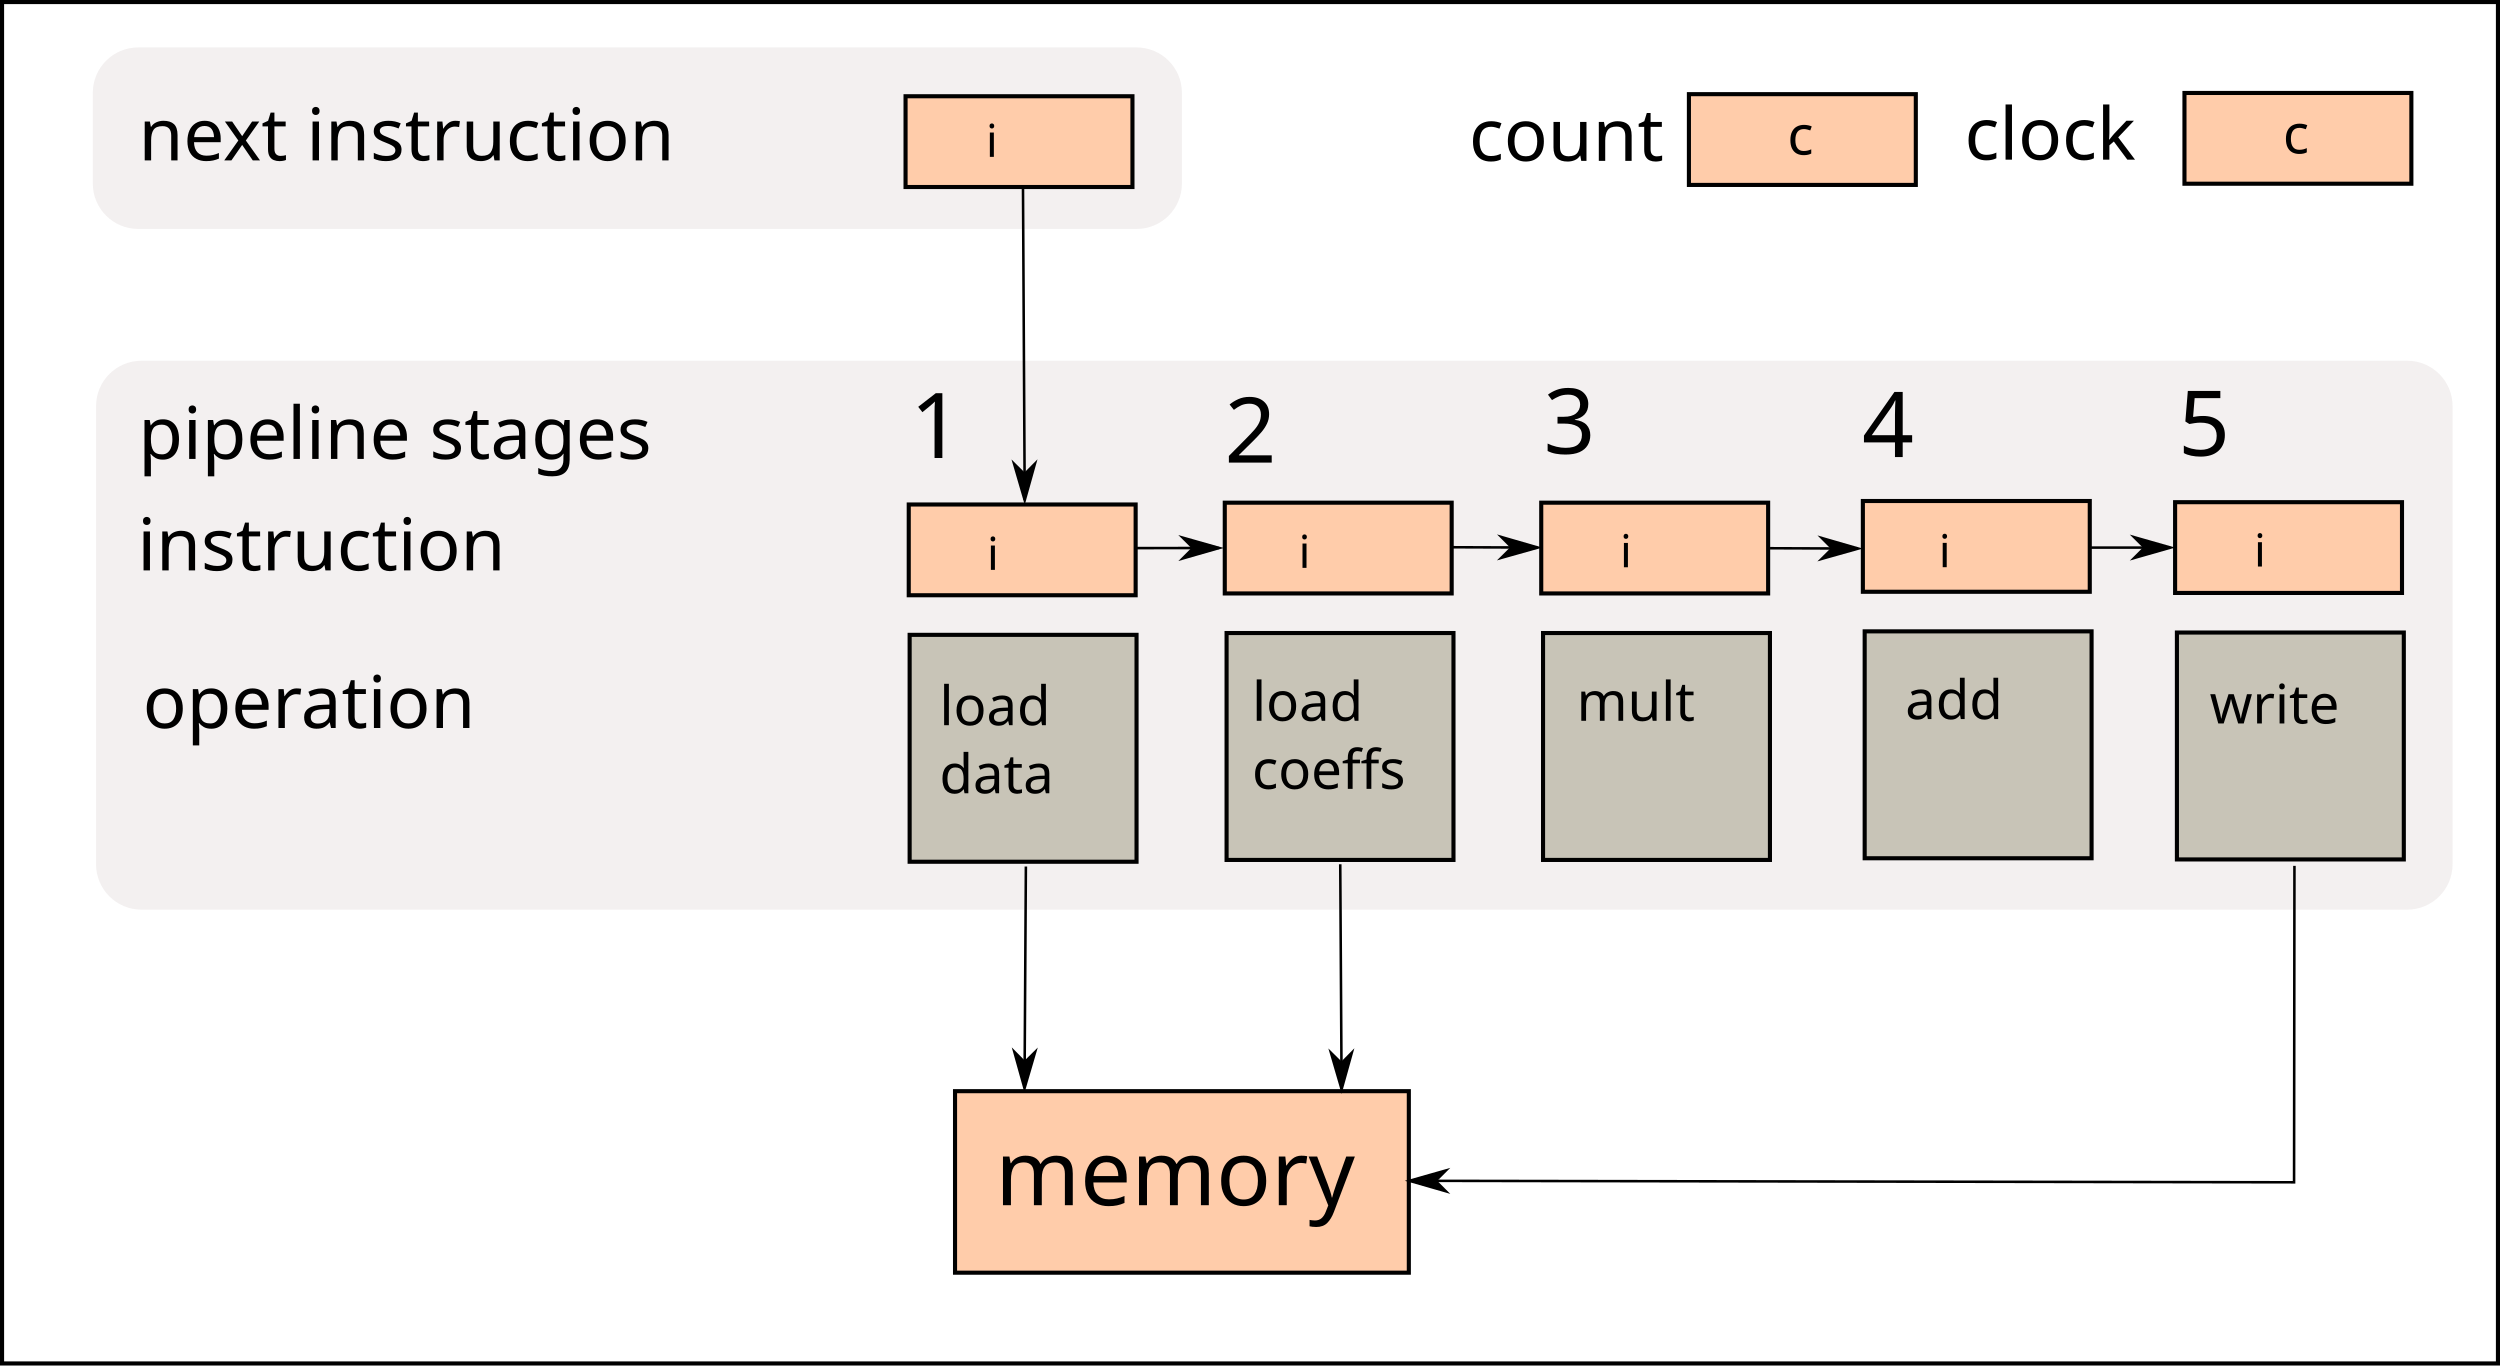
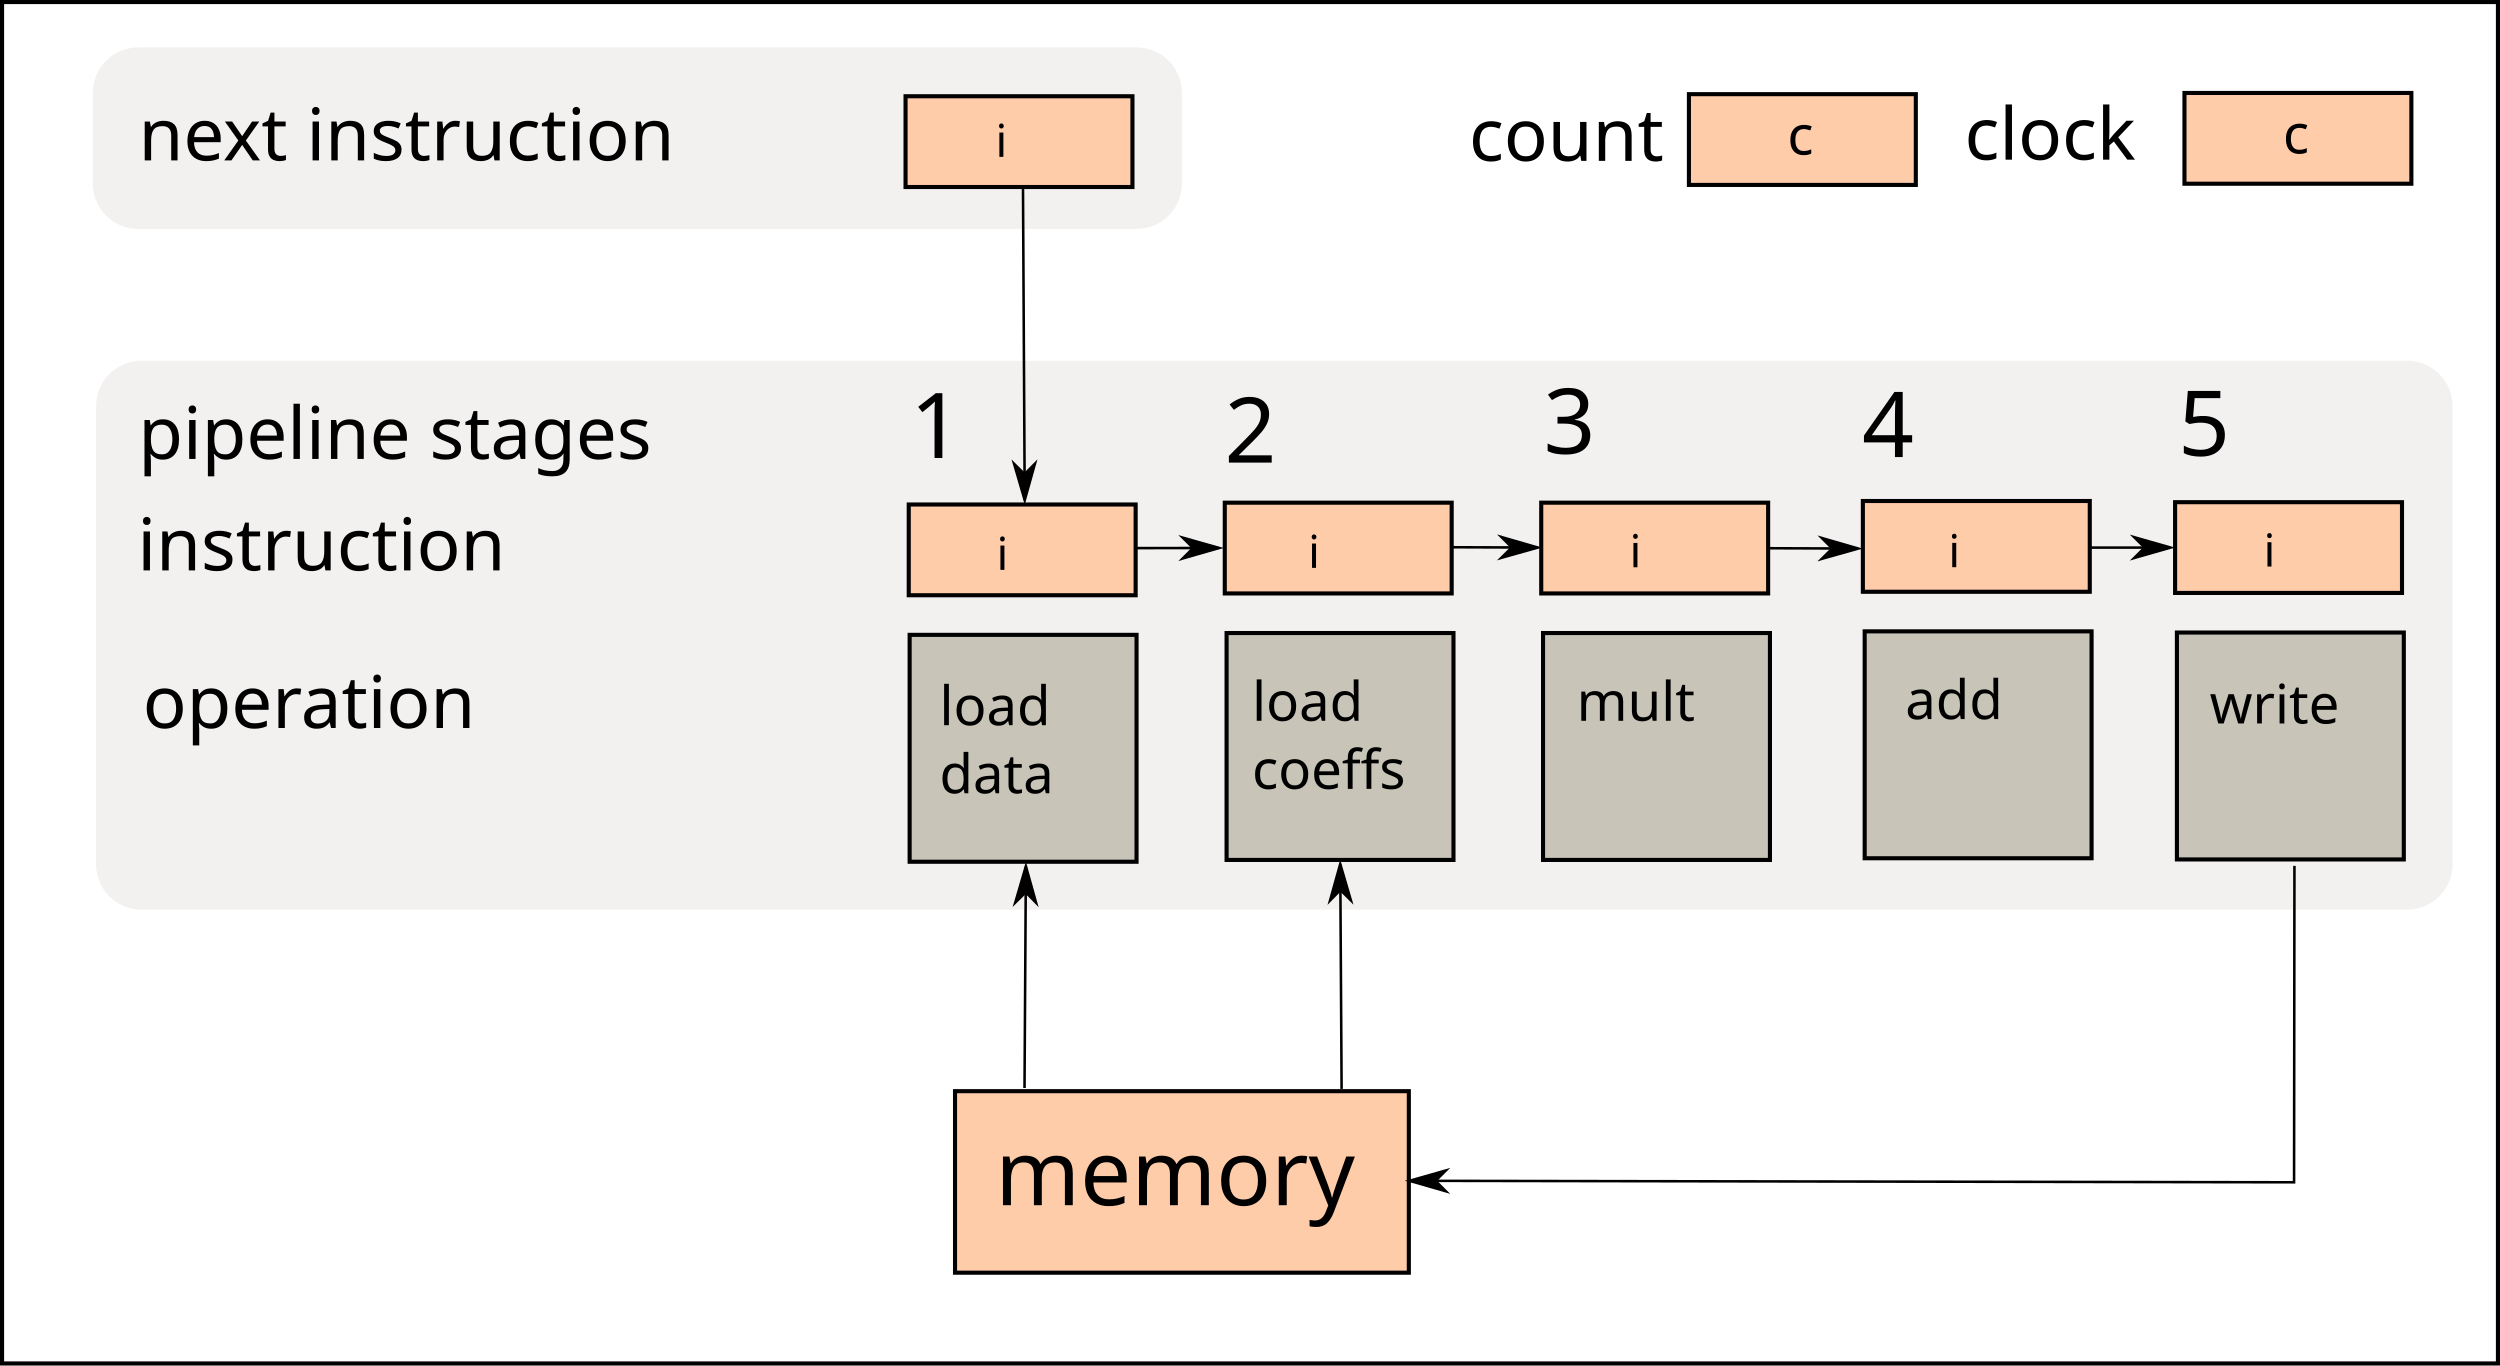
<svg xmlns="http://www.w3.org/2000/svg" width="275.452mm" height="150.452mm" viewBox="0 0 976.009 533.096" id="svg2" version="1.1">
  <defs id="defs4">
+     <marker orient="auto" refY="0.0" refX="0.0" id="marker5739" style="overflow:visible">
+       <path id="path5737" d="M 0.0,0.0 L 5.0,-5.0 L -12.5,0.0 L 5.0,5.0 L 0.0,0.0 z " style="fill-rule:evenodd;stroke:#000000;stroke-width:1pt;stroke-opacity:1;fill:#000000;fill-opacity:1" transform="scale(0.8) translate(12.5,0)" />
+     </marker>
+     <marker orient="auto" refY="0.0" refX="0.0" id="Arrow1Lstart" style="overflow:visible">
+       <path id="path5201" d="M 0.0,0.0 L 5.0,-5.0 L -12.5,0.0 L 5.0,5.0 L 0.0,0.0 z " style="fill-rule:evenodd;stroke:#000000;stroke-width:1pt;stroke-opacity:1;fill:#000000;fill-opacity:1" transform="scale(0.8) translate(12.5,0)" />
+     </marker>
+     <marker style="overflow:visible" id="marker4935" refX="0" refY="0" orient="auto">
+       <path transform="matrix(-0.8,0,0,-0.8,-10,0)" style="fill:#000000;fill-opacity:1;fill-rule:evenodd;stroke:#000000;stroke-width:1pt;stroke-opacity:1" d="M 0,0 5,-5 -12.5,0 5,5 0,0 Z" id="path4933" />
+     </marker>
+     <marker orient="auto" refY="0" refX="0" id="marker4847" style="overflow:visible">
+       <path id="path4845" d="M 0,0 5,-5 -12.5,0 5,5 0,0 Z" style="fill:#000000;fill-opacity:1;fill-rule:evenodd;stroke:#000000;stroke-width:1pt;stroke-opacity:1" transform="matrix(-0.8,0,0,-0.8,-10,0)" />
+     </marker>
+     <marker style="overflow:visible" id="marker4765" refX="0" refY="0" orient="auto">
+       <path transform="matrix(-0.8,0,0,-0.8,-10,0)" style="fill:#000000;fill-opacity:1;fill-rule:evenodd;stroke:#000000;stroke-width:1pt;stroke-opacity:1" d="M 0,0 5,-5 -12.5,0 5,5 0,0 Z" id="path4763" />
+     </marker>
+     <marker style="overflow:visible" id="marker4689" refX="0" refY="0" orient="auto">
+       <path transform="matrix(-0.8,0,0,-0.8,-10,0)" style="fill:#000000;fill-opacity:1;fill-rule:evenodd;stroke:#000000;stroke-width:1pt;stroke-opacity:1" d="M 0,0 5,-5 -12.5,0 5,5 0,0 Z" id="path4687" />
+     </marker>
    <marker orient="auto" refY="0" refX="0" id="marker9408" style="overflow:visible">
      <path id="path9410" d="M 0,0 5,-5 -12.5,0 5,5 0,0 Z" style="fill:#000000;fill-opacity:1;fill-rule:evenodd;stroke:#000000;stroke-width:1pt;stroke-opacity:1" transform="matrix(-0.8,0,0,-0.8,-10,0)" />
    </marker>
    <marker style="overflow:visible" id="marker4554" refX="0" refY="0" orient="auto">
      <path transform="matrix(-0.8,0,0,-0.8,-10,0)" style="fill:#000000;fill-opacity:1;fill-rule:evenodd;stroke:#000000;stroke-width:1pt;stroke-opacity:1" d="M 0,0 5,-5 -12.5,0 5,5 0,0 Z" id="path4556" />
    </marker>
    <marker style="overflow:visible" id="marker4532" refX="0" refY="0" orient="auto">
      <path transform="matrix(-0.8,0,0,-0.8,-10,0)" style="fill:#000000;fill-opacity:1;fill-rule:evenodd;stroke:#000000;stroke-width:1pt;stroke-opacity:1" d="M 0,0 5,-5 -12.5,0 5,5 0,0 Z" id="path4534" />
-     </marker>
-     <marker orient="auto" refY="0" refX="0" id="Arrow1Lend" style="overflow:visible">
-       <path id="path4259" d="M 0,0 5,-5 -12.5,0 5,5 0,0 Z" style="fill:#000000;fill-opacity:1;fill-rule:evenodd;stroke:#000000;stroke-width:1pt;stroke-opacity:1" transform="matrix(-0.8,0,0,-0.8,-10,0)" />
    </marker>
    <marker style="overflow:visible" id="marker4532-3" refX="0" refY="0" orient="auto">
      <path transform="matrix(-0.8,0,0,-0.8,-10,0)" style="fill:#000000;fill-opacity:1;fill-rule:evenodd;stroke:#000000;stroke-width:1pt;stroke-opacity:1" d="M 0,0 5,-5 -12.5,0 5,5 0,0 Z" id="path4534-6" />
    </marker>
    <marker style="overflow:visible" id="marker4532-3-5" refX="0" refY="0" orient="auto">
      <path transform="matrix(-0.8,0,0,-0.8,-10,0)" style="fill:#000000;fill-opacity:1;fill-rule:evenodd;stroke:#000000;stroke-width:1pt;stroke-opacity:1" d="M 0,0 5,-5 -12.5,0 5,5 0,0 Z" id="path4534-6-3" />
    </marker>
    <marker style="overflow:visible" id="marker4532-3-5-6" refX="0" refY="0" orient="auto">
      <path transform="matrix(-0.8,0,0,-0.8,-10,0)" style="fill:#000000;fill-opacity:1;fill-rule:evenodd;stroke:#000000;stroke-width:1pt;stroke-opacity:1" d="M 0,0 5,-5 -12.5,0 5,5 0,0 Z" id="path4534-6-3-2" />
    </marker>
    <marker style="overflow:visible" id="marker4532-3-5-6-1" refX="0" refY="0" orient="auto">
      <path transform="matrix(-0.8,0,0,-0.8,-10,0)" style="fill:#000000;fill-opacity:1;fill-rule:evenodd;stroke:#000000;stroke-width:1pt;stroke-opacity:1" d="M 0,0 5,-5 -12.5,0 5,5 0,0 Z" id="path4534-6-3-2-2" />
    </marker>
  </defs>
  <g id="layer1" transform="translate(36.23307,-94.86929)">
    <rect style="color:#000000;clip-rule:nonzero;display:inline;overflow:visible;visibility:visible;opacity:1;isolation:auto;mix-blend-mode:normal;color-interpolation:sRGB;color-interpolation-filters:linearRGB;solid-color:#000000;solid-opacity:1;fill:#ffffff;fill-opacity:1;fill-rule:evenodd;stroke:#000000;stroke-width:1.6;stroke-linecap:butt;stroke-linejoin:miter;stroke-miterlimit:5.5;stroke-dasharray:none;stroke-dashoffset:0;stroke-opacity:1;color-rendering:auto;image-rendering:auto;shape-rendering:auto;text-rendering:auto;enable-background:accumulate" id="rect4648" width="974.409" height="531.496" x="-35.433" y="95.669" />
    <rect style="color:#000000;clip-rule:nonzero;display:inline;overflow:visible;visibility:visible;opacity:1;isolation:auto;mix-blend-mode:normal;color-interpolation:sRGB;color-interpolation-filters:linearRGB;solid-color:#000000;solid-opacity:1;fill:#e3dbdb;fill-opacity:0.437;fill-rule:evenodd;stroke:none;stroke-width:1.6;stroke-linecap:butt;stroke-linejoin:miter;stroke-miterlimit:5.5;stroke-dasharray:none;stroke-dashoffset:0;stroke-opacity:1;color-rendering:auto;image-rendering:auto;shape-rendering:auto;text-rendering:auto;enable-background:accumulate" id="rect10251-0" width="919.99" height="214.299" x="1.27" y="235.701" ry="17.717" />
-     <text xml:space="preserve" style="font-style:normal;font-weight:normal;font-size:35.433px;line-height:125%;font-family:sans-serif;letter-spacing:0px;word-spacing:0px;fill:#000000;fill-opacity:1;stroke:none;stroke-width:1px;stroke-linecap:butt;stroke-linejoin:miter;stroke-opacity:1" x="19.496" y="379.086" id="text4138-3">
-       <tspan id="tspan4140-6" x="19.496" y="379.086" style="font-size:28.346px;fill:#000000;fill-opacity:1">operation</tspan>
+     <text xml:space="preserve" style="font-style:normal;font-weight:normal;line-height:0%;font-family:sans-serif;letter-spacing:0px;word-spacing:0px;fill:#000000;fill-opacity:1;stroke:none;stroke-width:1px;stroke-linecap:butt;stroke-linejoin:miter;stroke-opacity:1" x="19.496" y="379.086" id="text4138-3">
+       <tspan id="tspan4140-6" x="19.496" y="379.086" style="font-size:28.346px;line-height:1.25;fill:#000000;fill-opacity:1">operation</tspan>
    </text>
    <rect style="color:#000000;clip-rule:nonzero;display:inline;overflow:visible;visibility:visible;opacity:1;isolation:auto;mix-blend-mode:normal;color-interpolation:sRGB;color-interpolation-filters:linearRGB;solid-color:#000000;solid-opacity:1;fill:#e3dbdb;fill-opacity:0.437;fill-rule:evenodd;stroke:none;stroke-width:1.6;stroke-linecap:butt;stroke-linejoin:miter;stroke-miterlimit:5.5;stroke-dasharray:none;stroke-dashoffset:0;stroke-opacity:1;color-rendering:auto;image-rendering:auto;shape-rendering:auto;text-rendering:auto;enable-background:accumulate" id="rect10251" width="425.197" height="70.866" x="-6.2646484e-07" y="113.386" ry="17.717" />
-     <text xml:space="preserve" style="font-style:normal;font-weight:normal;font-size:35.433px;line-height:125%;font-family:sans-serif;letter-spacing:0px;word-spacing:0px;fill:#000000;fill-opacity:1;stroke:none;stroke-width:1px;stroke-linecap:butt;stroke-linejoin:miter;stroke-opacity:1" x="17.774" y="274.035" id="text4138">
-       <tspan id="tspan4140" x="17.774" y="274.035" style="font-size:28.346px">pipeline stages</tspan>
+     <text xml:space="preserve" style="font-style:normal;font-weight:normal;line-height:0%;font-family:sans-serif;letter-spacing:0px;word-spacing:0px;fill:#000000;fill-opacity:1;stroke:none;stroke-width:1px;stroke-linecap:butt;stroke-linejoin:miter;stroke-opacity:1" x="17.774" y="274.035" id="text4138">
+       <tspan id="tspan4140" x="17.774" y="274.035" style="font-size:28.346px;line-height:1.25">pipeline stages</tspan>
    </text>
-     <text xml:space="preserve" style="font-style:normal;font-weight:normal;font-size:35.433px;line-height:125%;font-family:sans-serif;letter-spacing:0px;word-spacing:0px;fill:#000000;fill-opacity:1;stroke:none;stroke-width:1px;stroke-linecap:butt;stroke-linejoin:miter;stroke-opacity:1" x="319.089" y="273.679" id="text4142">
-       <tspan id="tspan4144" x="319.089" y="273.679">1</tspan>
+     <text xml:space="preserve" style="font-style:normal;font-weight:normal;line-height:0%;font-family:sans-serif;letter-spacing:0px;word-spacing:0px;fill:#000000;fill-opacity:1;stroke:none;stroke-width:1px;stroke-linecap:butt;stroke-linejoin:miter;stroke-opacity:1" x="319.089" y="273.679" id="text4142">
+       <tspan id="tspan4144" x="319.089" y="273.679" style="font-size:35.433px;line-height:1.25">1</tspan>
    </text>
-     <text xml:space="preserve" style="font-style:normal;font-weight:normal;font-size:35.433px;line-height:125%;font-family:sans-serif;letter-spacing:0px;word-spacing:0px;fill:#000000;fill-opacity:1;stroke:none;stroke-width:1px;stroke-linecap:butt;stroke-linejoin:miter;stroke-opacity:1" x="441.823" y="275.471" id="text4146">
-       <tspan id="tspan4148" x="441.823" y="275.471">2</tspan>
+     <text xml:space="preserve" style="font-style:normal;font-weight:normal;line-height:0%;font-family:sans-serif;letter-spacing:0px;word-spacing:0px;fill:#000000;fill-opacity:1;stroke:none;stroke-width:1px;stroke-linecap:butt;stroke-linejoin:miter;stroke-opacity:1" x="441.823" y="275.471" id="text4146">
+       <tspan id="tspan4148" x="441.823" y="275.471" style="font-size:35.433px;line-height:1.25">2</tspan>
    </text>
-     <text xml:space="preserve" style="font-style:normal;font-weight:normal;font-size:35.433px;line-height:125%;font-family:sans-serif;letter-spacing:0px;word-spacing:0px;fill:#000000;fill-opacity:1;stroke:none;stroke-width:1px;stroke-linecap:butt;stroke-linejoin:miter;stroke-opacity:1" x="566.373" y="271.973" id="text4150">
-       <tspan id="tspan4152" x="566.373" y="271.973">3</tspan>
+     <text xml:space="preserve" style="font-style:normal;font-weight:normal;line-height:0%;font-family:sans-serif;letter-spacing:0px;word-spacing:0px;fill:#000000;fill-opacity:1;stroke:none;stroke-width:1px;stroke-linecap:butt;stroke-linejoin:miter;stroke-opacity:1" x="566.373" y="271.973" id="text4150">
+       <tspan id="tspan4152" x="566.373" y="271.973" style="font-size:35.433px;line-height:1.25">3</tspan>
    </text>
-     <text xml:space="preserve" style="font-style:normal;font-weight:normal;font-size:35.433px;line-height:125%;font-family:sans-serif;letter-spacing:0px;word-spacing:0px;fill:#000000;fill-opacity:1;stroke:none;stroke-width:1px;stroke-linecap:butt;stroke-linejoin:miter;stroke-opacity:1" x="690.712" y="273.318" id="text4154">
-       <tspan id="tspan4156" x="690.712" y="273.318">4</tspan>
+     <text xml:space="preserve" style="font-style:normal;font-weight:normal;line-height:0%;font-family:sans-serif;letter-spacing:0px;word-spacing:0px;fill:#000000;fill-opacity:1;stroke:none;stroke-width:1px;stroke-linecap:butt;stroke-linejoin:miter;stroke-opacity:1" x="690.712" y="273.318" id="text4154">
+       <tspan id="tspan4156" x="690.712" y="273.318" style="font-size:35.433px;line-height:1.25">4</tspan>
    </text>
-     <text xml:space="preserve" style="font-style:normal;font-weight:normal;font-size:35.433px;line-height:125%;font-family:sans-serif;letter-spacing:0px;word-spacing:0px;fill:#000000;fill-opacity:1;stroke:none;stroke-width:1px;stroke-linecap:butt;stroke-linejoin:miter;stroke-opacity:1" x="17.86" y="157.494" id="text4138-7">
-       <tspan id="tspan4140-5" x="17.86" y="157.494" style="font-size:28.346px">next instruction</tspan>
+     <text xml:space="preserve" style="font-style:normal;font-weight:normal;line-height:0%;font-family:sans-serif;letter-spacing:0px;word-spacing:0px;fill:#000000;fill-opacity:1;stroke:none;stroke-width:1px;stroke-linecap:butt;stroke-linejoin:miter;stroke-opacity:1" x="17.86" y="157.494" id="text4138-7">
+       <tspan id="tspan4140-5" x="17.86" y="157.494" style="font-size:28.346px;line-height:1.25">next instruction</tspan>
    </text>
    <rect style="color:#000000;clip-rule:nonzero;display:inline;overflow:visible;visibility:visible;opacity:1;isolation:auto;mix-blend-mode:normal;color-interpolation:sRGB;color-interpolation-filters:linearRGB;solid-color:#000000;solid-opacity:1;fill:#ffccaa;fill-opacity:1;fill-rule:evenodd;stroke:#000000;stroke-width:1.6;stroke-linecap:butt;stroke-linejoin:miter;stroke-miterlimit:5.5;stroke-dasharray:none;stroke-dashoffset:0;stroke-opacity:1;color-rendering:auto;image-rendering:auto;shape-rendering:auto;text-rendering:auto;enable-background:accumulate" id="rect4198" width="88.583" height="35.433" x="317.297" y="132.446" />
-     <text xml:space="preserve" style="font-style:normal;font-weight:normal;font-size:35.433px;line-height:125%;font-family:sans-serif;letter-spacing:0px;word-spacing:0px;fill:#000000;fill-opacity:1;stroke:none;stroke-width:1px;stroke-linecap:butt;stroke-linejoin:miter;stroke-opacity:1" x="814.111" y="272.778" id="text4154-3">
-       <tspan id="tspan4156-5" x="814.111" y="272.778">5</tspan>
+     <text xml:space="preserve" style="font-style:normal;font-weight:normal;line-height:0%;font-family:sans-serif;letter-spacing:0px;word-spacing:0px;fill:#000000;fill-opacity:1;stroke:none;stroke-width:1px;stroke-linecap:butt;stroke-linejoin:miter;stroke-opacity:1" x="814.111" y="272.778" id="text4154-3">
+       <tspan id="tspan4156-5" x="814.111" y="272.778" style="font-size:35.433px;line-height:1.25">5</tspan>
    </text>
    <rect style="color:#000000;clip-rule:nonzero;display:inline;overflow:visible;visibility:visible;opacity:1;isolation:auto;mix-blend-mode:normal;color-interpolation:sRGB;color-interpolation-filters:linearRGB;solid-color:#000000;solid-opacity:1;fill:none;fill-opacity:1;fill-rule:evenodd;stroke:none;stroke-width:2.173;stroke-linecap:butt;stroke-linejoin:miter;stroke-miterlimit:5.5;stroke-dasharray:none;stroke-dashoffset:0;stroke-opacity:1;color-rendering:auto;image-rendering:auto;shape-rendering:auto;text-rendering:auto;enable-background:accumulate" id="collision" width="214.674" height="107.874" x="320.473" y="501.468" />
    <rect style="color:#000000;clip-rule:nonzero;display:inline;overflow:visible;visibility:visible;opacity:1;isolation:auto;mix-blend-mode:normal;color-interpolation:sRGB;color-interpolation-filters:linearRGB;solid-color:#000000;solid-opacity:1;fill:#ffccaa;fill-opacity:1;fill-rule:evenodd;stroke:#000000;stroke-width:1.6;stroke-linecap:butt;stroke-linejoin:miter;stroke-miterlimit:5.5;stroke-dasharray:none;stroke-dashoffset:0;stroke-opacity:1;color-rendering:auto;image-rendering:auto;shape-rendering:auto;text-rendering:auto;enable-background:accumulate" id="mem" width="177.165" height="70.866" x="336.614" y="520.866" />
-     <text xml:space="preserve" style="font-style:normal;font-weight:normal;font-size:35.433px;line-height:125%;font-family:sans-serif;letter-spacing:0px;word-spacing:0px;fill:#000000;fill-opacity:1;stroke:none;stroke-width:1px;stroke-linecap:butt;stroke-linejoin:miter;stroke-opacity:1" x="352.316" y="565.394" id="text4242">
-       <tspan id="tspan4244" x="352.316" y="565.394">memory</tspan>
+     <text xml:space="preserve" style="font-style:normal;font-weight:normal;line-height:0%;font-family:sans-serif;letter-spacing:0px;word-spacing:0px;fill:#000000;fill-opacity:1;stroke:none;stroke-width:1px;stroke-linecap:butt;stroke-linejoin:miter;stroke-opacity:1" x="352.316" y="565.394" id="text4242">
+       <tspan id="tspan4244" x="352.316" y="565.394" style="font-size:35.433px;line-height:1.25">memory</tspan>
    </text>
-     <path style="fill:none;fill-rule:evenodd;stroke:#000000;stroke-width:1px;stroke-linecap:butt;stroke-linejoin:miter;stroke-opacity:1;marker-end:url(#marker4532)" d="m 364.273,433.167 -0.53,86.462" id="path4246" />
-     <path style="fill:none;fill-rule:evenodd;stroke:#000000;stroke-width:1px;stroke-linecap:butt;stroke-linejoin:miter;stroke-opacity:1;marker-end:url(#Arrow1Lend)" d="m 487.004,432.283 0.53,87.699" id="path4248" />
+     <path style="fill:none;fill-rule:evenodd;stroke:#000000;stroke-width:1;stroke-linecap:butt;stroke-linejoin:miter;stroke-opacity:1;stroke-miterlimit:4;stroke-dasharray:none;marker-start:url(#Arrow1Lstart)" d="m 364.273,433.167 -0.53,86.462" id="path4246" />
+     <path style="fill:none;fill-rule:evenodd;stroke:#000000;stroke-width:1px;stroke-linecap:butt;stroke-linejoin:miter;stroke-opacity:1;marker-end:;marker-start:url(#marker5739)" d="m 487.004,432.283 0.53,87.699" id="path4248" />
    <path style="fill:none;fill-rule:evenodd;stroke:#000000;stroke-width:1px;stroke-linecap:butt;stroke-linejoin:miter;stroke-opacity:1;marker-end:url(#marker4554)" d="M 859.525,432.914 859.379,556.439 514.133,555.857" id="path4250" />
    <rect style="color:#000000;clip-rule:nonzero;display:inline;overflow:visible;visibility:visible;opacity:1;isolation:auto;mix-blend-mode:normal;color-interpolation:sRGB;color-interpolation-filters:linearRGB;solid-color:#000000;solid-opacity:1;fill:#c8c4b7;fill-opacity:1;fill-rule:evenodd;stroke:#000000;stroke-width:1.6;stroke-linecap:butt;stroke-linejoin:miter;stroke-miterlimit:5.5;stroke-dasharray:none;stroke-dashoffset:0;stroke-opacity:1;color-rendering:auto;image-rendering:auto;shape-rendering:auto;text-rendering:auto;enable-background:accumulate" id="pip1" width="88.583" height="88.583" x="318.893" y="342.714" />
    <rect style="color:#000000;clip-rule:nonzero;display:inline;overflow:visible;visibility:visible;opacity:1;isolation:auto;mix-blend-mode:normal;color-interpolation:sRGB;color-interpolation-filters:linearRGB;solid-color:#000000;solid-opacity:1;fill:#c8c4b7;fill-opacity:1;fill-rule:evenodd;stroke:#000000;stroke-width:1.6;stroke-linecap:butt;stroke-linejoin:miter;stroke-miterlimit:5.5;stroke-dasharray:none;stroke-dashoffset:0;stroke-opacity:1;color-rendering:auto;image-rendering:auto;shape-rendering:auto;text-rendering:auto;enable-background:accumulate" id="pip2" width="88.583" height="88.583" x="442.627" y="342.007" />
    <rect style="color:#000000;clip-rule:nonzero;display:inline;overflow:visible;visibility:visible;opacity:1;isolation:auto;mix-blend-mode:normal;color-interpolation:sRGB;color-interpolation-filters:linearRGB;solid-color:#000000;solid-opacity:1;fill:#c8c4b7;fill-opacity:1;fill-rule:evenodd;stroke:#000000;stroke-width:1.6;stroke-linecap:butt;stroke-linejoin:miter;stroke-miterlimit:5.5;stroke-dasharray:none;stroke-dashoffset:0;stroke-opacity:1;color-rendering:auto;image-rendering:auto;shape-rendering:auto;text-rendering:auto;enable-background:accumulate" id="pip3" width="88.583" height="88.583" x="566.176" y="342.007" />
    <rect style="color:#000000;clip-rule:nonzero;display:inline;overflow:visible;visibility:visible;opacity:1;isolation:auto;mix-blend-mode:normal;color-interpolation:sRGB;color-interpolation-filters:linearRGB;solid-color:#000000;solid-opacity:1;fill:#c8c4b7;fill-opacity:1;fill-rule:evenodd;stroke:#000000;stroke-width:1.6;stroke-linecap:butt;stroke-linejoin:miter;stroke-miterlimit:5.5;stroke-dasharray:none;stroke-dashoffset:0;stroke-opacity:1;color-rendering:auto;image-rendering:auto;shape-rendering:auto;text-rendering:auto;enable-background:accumulate" id="pip4" width="88.583" height="88.583" x="691.741" y="341.353" />
    <rect style="color:#000000;clip-rule:nonzero;display:inline;overflow:visible;visibility:visible;opacity:1;isolation:auto;mix-blend-mode:normal;color-interpolation:sRGB;color-interpolation-filters:linearRGB;solid-color:#000000;solid-opacity:1;fill:#c8c4b7;fill-opacity:1;fill-rule:evenodd;stroke:#000000;stroke-width:1.6;stroke-linecap:butt;stroke-linejoin:miter;stroke-miterlimit:5.5;stroke-dasharray:none;stroke-dashoffset:0;stroke-opacity:1;color-rendering:auto;image-rendering:auto;shape-rendering:auto;text-rendering:auto;enable-background:accumulate" id="pip5" width="88.583" height="88.583" x="813.64" y="341.813" />
-     <text xml:space="preserve" style="font-style:normal;font-weight:normal;font-size:21.26px;line-height:125%;font-family:sans-serif;letter-spacing:0px;word-spacing:0px;fill:#000000;fill-opacity:1;stroke:none;stroke-width:1px;stroke-linecap:butt;stroke-linejoin:miter;stroke-opacity:1" x="330.544" y="377.976" id="text4138-3-9">
-       <tspan id="tspan4140-6-1" x="330.544" y="377.976" style="font-size:21.26px">load</tspan>
-       <tspan x="330.544" y="404.55" style="font-size:21.26px" id="tspan4302">data</tspan>
+     <text xml:space="preserve" style="font-style:normal;font-weight:normal;line-height:0%;font-family:sans-serif;letter-spacing:0px;word-spacing:0px;fill:#000000;fill-opacity:1;stroke:none;stroke-width:1px;stroke-linecap:butt;stroke-linejoin:miter;stroke-opacity:1" x="330.544" y="377.976" id="text4138-3-9">
+       <tspan id="tspan4140-6-1" x="330.544" y="377.976" style="font-size:21.26px;line-height:1.25">load</tspan>
+       <tspan x="330.544" y="404.55" style="font-size:21.26px;line-height:1.25" id="tspan4302">data</tspan>
    </text>
-     <text xml:space="preserve" style="font-style:normal;font-weight:normal;font-size:21.26px;line-height:125%;font-family:sans-serif;letter-spacing:0px;word-spacing:0px;fill:#000000;fill-opacity:1;stroke:none;stroke-width:1px;stroke-linecap:butt;stroke-linejoin:miter;stroke-opacity:1" x="452.585" y="376.261" id="text4138-3-9-2">
-       <tspan id="tspan4140-6-1-7" x="452.585" y="376.261" style="font-size:21.26px">load</tspan>
-       <tspan x="452.585" y="402.836" style="font-size:21.26px" id="tspan4304">coeffs</tspan>
+     <text xml:space="preserve" style="font-style:normal;font-weight:normal;line-height:0%;font-family:sans-serif;letter-spacing:0px;word-spacing:0px;fill:#000000;fill-opacity:1;stroke:none;stroke-width:1px;stroke-linecap:butt;stroke-linejoin:miter;stroke-opacity:1" x="452.585" y="376.261" id="text4138-3-9-2">
+       <tspan id="tspan4140-6-1-7" x="452.585" y="376.261" style="font-size:21.26px;line-height:1.25">load</tspan>
+       <tspan x="452.585" y="402.836" style="font-size:21.26px;line-height:1.25" id="tspan4304">coeffs</tspan>
    </text>
-     <text xml:space="preserve" style="font-style:normal;font-weight:normal;font-size:21.26px;line-height:125%;font-family:sans-serif;letter-spacing:0px;word-spacing:0px;fill:#000000;fill-opacity:1;stroke:none;stroke-width:1px;stroke-linecap:butt;stroke-linejoin:miter;stroke-opacity:1" x="579.301" y="376.261" id="text4138-3-9-0">
-       <tspan id="tspan4140-6-1-9" x="579.301" y="376.261" style="font-size:21.26px">mult</tspan>
+     <text xml:space="preserve" style="font-style:normal;font-weight:normal;line-height:0%;font-family:sans-serif;letter-spacing:0px;word-spacing:0px;fill:#000000;fill-opacity:1;stroke:none;stroke-width:1px;stroke-linecap:butt;stroke-linejoin:miter;stroke-opacity:1" x="579.301" y="376.261" id="text4138-3-9-0">
+       <tspan id="tspan4140-6-1-9" x="579.301" y="376.261" style="font-size:21.26px;line-height:1.25">mult</tspan>
    </text>
-     <text xml:space="preserve" style="font-style:normal;font-weight:normal;font-size:21.26px;line-height:125%;font-family:sans-serif;letter-spacing:0px;word-spacing:0px;fill:#000000;fill-opacity:1;stroke:none;stroke-width:1px;stroke-linecap:butt;stroke-linejoin:miter;stroke-opacity:1" x="707.588" y="375.607" id="text4138-3-9-3">
-       <tspan id="tspan4140-6-1-6" x="707.588" y="375.607" style="font-size:21.26px">add</tspan>
+     <text xml:space="preserve" style="font-style:normal;font-weight:normal;line-height:0%;font-family:sans-serif;letter-spacing:0px;word-spacing:0px;fill:#000000;fill-opacity:1;stroke:none;stroke-width:1px;stroke-linecap:butt;stroke-linejoin:miter;stroke-opacity:1" x="707.588" y="375.607" id="text4138-3-9-3">
+       <tspan id="tspan4140-6-1-6" x="707.588" y="375.607" style="font-size:21.26px;line-height:1.25">add</tspan>
    </text>
-     <text xml:space="preserve" style="font-style:normal;font-weight:normal;font-size:21.26px;line-height:125%;font-family:sans-serif;letter-spacing:0px;word-spacing:0px;fill:#000000;fill-opacity:1;stroke:none;stroke-width:1px;stroke-linecap:butt;stroke-linejoin:miter;stroke-opacity:1" x="826.425" y="377.322" id="text4138-3-9-06">
-       <tspan id="tspan4140-6-1-2" x="826.425" y="377.322" style="font-size:21.26px">write</tspan>
+     <text xml:space="preserve" style="font-style:normal;font-weight:normal;line-height:0%;font-family:sans-serif;letter-spacing:0px;word-spacing:0px;fill:#000000;fill-opacity:1;stroke:none;stroke-width:1px;stroke-linecap:butt;stroke-linejoin:miter;stroke-opacity:1" x="826.425" y="377.322" id="text4138-3-9-06">
+       <tspan id="tspan4140-6-1-2" x="826.425" y="377.322" style="font-size:21.26px;line-height:1.25">write</tspan>
    </text>
-     <text xml:space="preserve" style="font-style:normal;font-weight:normal;font-size:17.717px;line-height:125%;font-family:sans-serif;text-align:center;letter-spacing:0px;word-spacing:0px;text-anchor:middle;fill:#000000;fill-opacity:1;stroke:none;stroke-width:1px;stroke-linecap:butt;stroke-linejoin:miter;stroke-opacity:1;" x="362.511" y="156.116" id="next_inst">
-       <tspan id="tspan4140-6-1-1" x="362.511" y="156.116" style="font-size:17.717px;text-align:center;text-anchor:middle;">i</tspan>
+     <text xml:space="preserve" style="font-style:normal;font-weight:normal;line-height:0%;font-family:sans-serif;text-align:center;letter-spacing:0px;word-spacing:0px;text-anchor:middle;fill:#000000;fill-opacity:1;stroke:none;stroke-width:1px;stroke-linecap:butt;stroke-linejoin:miter;stroke-opacity:1" x="362.511" y="156.116" id="next_inst">
+       <tspan id="tspan4140-6-1-1" x="362.511" y="156.116" style="font-size:17.717px;line-height:1.25;text-align:center;text-anchor:middle">i</tspan>
    </text>
-     <text xml:space="preserve" style="font-style:normal;font-weight:normal;font-size:35.433px;line-height:125%;font-family:sans-serif;letter-spacing:0px;word-spacing:0px;fill:#000000;fill-opacity:1;stroke:none;stroke-width:1px;stroke-linecap:butt;stroke-linejoin:miter;stroke-opacity:1" x="730.736" y="157.193" id="text4138-7-3">
-       <tspan id="tspan4140-5-6" x="730.736" y="157.193" style="font-size:28.346px">clock</tspan>
+     <text xml:space="preserve" style="font-style:normal;font-weight:normal;line-height:0%;font-family:sans-serif;letter-spacing:0px;word-spacing:0px;fill:#000000;fill-opacity:1;stroke:none;stroke-width:1px;stroke-linecap:butt;stroke-linejoin:miter;stroke-opacity:1" x="730.736" y="157.193" id="text4138-7-3">
+       <tspan id="tspan4140-5-6" x="730.736" y="157.193" style="font-size:28.346px;line-height:1.25">clock</tspan>
    </text>
    <rect style="color:#000000;clip-rule:nonzero;display:inline;overflow:visible;visibility:visible;opacity:1;isolation:auto;mix-blend-mode:normal;color-interpolation:sRGB;color-interpolation-filters:linearRGB;solid-color:#000000;solid-opacity:1;fill:#ffccaa;fill-opacity:1;fill-rule:evenodd;stroke:#000000;stroke-width:1.6;stroke-linecap:butt;stroke-linejoin:miter;stroke-miterlimit:5.5;stroke-dasharray:none;stroke-dashoffset:0;stroke-opacity:1;color-rendering:auto;image-rendering:auto;shape-rendering:auto;text-rendering:auto;enable-background:accumulate" id="rect4198-7" width="88.583" height="35.433" x="816.59" y="131.162" />
-     <text xml:space="preserve" style="font-style:normal;font-weight:normal;font-size:21.26px;line-height:125%;font-family:sans-serif;letter-spacing:0px;word-spacing:0px;fill:#000000;fill-opacity:1;stroke:none;stroke-width:1px;stroke-linecap:butt;stroke-linejoin:miter;stroke-opacity:1" x="855.037" y="154.758" id="clock">
-       <tspan id="tspan4140-6-1-1-3" x="855.037" y="154.758" style="font-size:21.26px">c</tspan>
+     <text xml:space="preserve" style="font-style:normal;font-weight:normal;line-height:0%;font-family:sans-serif;letter-spacing:0px;word-spacing:0px;fill:#000000;fill-opacity:1;stroke:none;stroke-width:1px;stroke-linecap:butt;stroke-linejoin:miter;stroke-opacity:1" x="855.037" y="154.758" id="clock">
+       <tspan id="tspan4140-6-1-1-3" x="855.037" y="154.758" style="font-size:21.26px;line-height:1.25">c</tspan>
    </text>
    <path style="fill:#000000;fill-opacity:1;fill-rule:evenodd;stroke:#000000;stroke-width:1px;stroke-linecap:butt;stroke-linejoin:miter;stroke-opacity:1;marker-end:url(#marker4532-3)" d="m 363.142,167.605 0.676,122.433" id="arrow-trans1" />
    <rect style="color:#000000;clip-rule:nonzero;display:inline;overflow:visible;visibility:visible;opacity:1;isolation:auto;mix-blend-mode:normal;color-interpolation:sRGB;color-interpolation-filters:linearRGB;solid-color:#000000;solid-opacity:1;fill:#ffccaa;fill-opacity:1;fill-rule:evenodd;stroke:#000000;stroke-width:1.6;stroke-linecap:butt;stroke-linejoin:miter;stroke-miterlimit:5.5;stroke-dasharray:none;stroke-dashoffset:0;stroke-opacity:1;color-rendering:auto;image-rendering:auto;shape-rendering:auto;text-rendering:auto;enable-background:accumulate" id="rect4208" width="88.583" height="35.433" x="318.542" y="291.826" />
    <rect style="color:#000000;clip-rule:nonzero;display:inline;overflow:visible;visibility:visible;opacity:1;isolation:auto;mix-blend-mode:normal;color-interpolation:sRGB;color-interpolation-filters:linearRGB;solid-color:#000000;solid-opacity:1;fill:#ffccaa;fill-opacity:1;fill-rule:evenodd;stroke:#000000;stroke-width:1.6;stroke-linecap:butt;stroke-linejoin:miter;stroke-miterlimit:5.5;stroke-dasharray:none;stroke-dashoffset:0;stroke-opacity:1;color-rendering:auto;image-rendering:auto;shape-rendering:auto;text-rendering:auto;enable-background:accumulate" id="rect4210" width="88.583" height="35.433" x="441.922" y="291.119" />
    <rect style="color:#000000;clip-rule:nonzero;display:inline;overflow:visible;visibility:visible;opacity:1;isolation:auto;mix-blend-mode:normal;color-interpolation:sRGB;color-interpolation-filters:linearRGB;solid-color:#000000;solid-opacity:1;fill:#ffccaa;fill-opacity:1;fill-rule:evenodd;stroke:#000000;stroke-width:1.6;stroke-linecap:butt;stroke-linejoin:miter;stroke-miterlimit:5.5;stroke-dasharray:none;stroke-dashoffset:0;stroke-opacity:1;color-rendering:auto;image-rendering:auto;shape-rendering:auto;text-rendering:auto;enable-background:accumulate" id="rect4212" width="88.583" height="35.433" x="565.472" y="291.119" />
    <rect style="color:#000000;clip-rule:nonzero;display:inline;overflow:visible;visibility:visible;opacity:1;isolation:auto;mix-blend-mode:normal;color-interpolation:sRGB;color-interpolation-filters:linearRGB;solid-color:#000000;solid-opacity:1;fill:#ffccaa;fill-opacity:1;fill-rule:evenodd;stroke:#000000;stroke-width:1.6;stroke-linecap:butt;stroke-linejoin:miter;stroke-miterlimit:5.5;stroke-dasharray:none;stroke-dashoffset:0;stroke-opacity:1;color-rendering:auto;image-rendering:auto;shape-rendering:auto;text-rendering:auto;enable-background:accumulate" id="rect4214" width="88.583" height="35.433" x="691.036" y="290.465" />
    <rect style="color:#000000;clip-rule:nonzero;display:inline;overflow:visible;visibility:visible;opacity:1;isolation:auto;mix-blend-mode:normal;color-interpolation:sRGB;color-interpolation-filters:linearRGB;solid-color:#000000;solid-opacity:1;fill:#ffccaa;fill-opacity:1;fill-rule:evenodd;stroke:#000000;stroke-width:1.6;stroke-linecap:butt;stroke-linejoin:miter;stroke-miterlimit:5.5;stroke-dasharray:none;stroke-dashoffset:0;stroke-opacity:1;color-rendering:auto;image-rendering:auto;shape-rendering:auto;text-rendering:auto;enable-background:accumulate" id="rect4214-2" width="88.583" height="35.433" x="812.935" y="290.925" />
-     <text xml:space="preserve" style="font-style:normal;font-weight:normal;font-size:17.717px;line-height:125%;font-family:sans-serif;text-align:center;letter-spacing:0px;word-spacing:0px;text-anchor:middle;fill:#000000;fill-opacity:1;stroke:none;stroke-width:1px;stroke-linecap:butt;stroke-linejoin:miter;stroke-opacity:1;" x="362.918" y="317.338" id="inst1">
-       <tspan id="tspan4140-6-1-1-7" x="362.918" y="317.338" style="font-size:17.717px;text-align:center;text-anchor:middle;">i</tspan>
+     <text xml:space="preserve" style="font-style:normal;font-weight:normal;line-height:0%;font-family:sans-serif;text-align:center;letter-spacing:0px;word-spacing:0px;text-anchor:middle;fill:#000000;fill-opacity:1;stroke:none;stroke-width:1px;stroke-linecap:butt;stroke-linejoin:miter;stroke-opacity:1" x="362.918" y="317.338" id="inst1">
+       <tspan id="tspan4140-6-1-1-7" x="362.918" y="317.338" style="font-size:17.717px;line-height:1.25;text-align:center;text-anchor:middle">i</tspan>
    </text>
-     <text xml:space="preserve" style="font-style:normal;font-weight:normal;font-size:17.717px;line-height:125%;font-family:sans-serif;text-align:center;letter-spacing:0px;word-spacing:0px;text-anchor:middle;fill:#000000;fill-opacity:1;stroke:none;stroke-width:1px;stroke-linecap:butt;stroke-linejoin:miter;stroke-opacity:1;" x="484.572" y="316.561" id="inst2">
-       <tspan id="tspan4140-6-1-1-2" x="484.572" y="316.561" style="font-size:17.717px;text-align:center;text-anchor:middle;">i</tspan>
+     <text xml:space="preserve" style="font-style:normal;font-weight:normal;line-height:0%;font-family:sans-serif;text-align:center;letter-spacing:0px;word-spacing:0px;text-anchor:middle;fill:#000000;fill-opacity:1;stroke:none;stroke-width:1px;stroke-linecap:butt;stroke-linejoin:miter;stroke-opacity:1" x="484.572" y="316.561" id="inst2">
+       <tspan id="tspan4140-6-1-1-2" x="484.572" y="316.561" style="font-size:17.717px;line-height:1.25;text-align:center;text-anchor:middle">i</tspan>
    </text>
-     <text xml:space="preserve" style="font-style:normal;font-weight:normal;font-size:17.717px;line-height:125%;font-family:sans-serif;text-align:center;letter-spacing:0px;word-spacing:0px;text-anchor:middle;fill:#000000;fill-opacity:1;stroke:none;stroke-width:1px;stroke-linecap:butt;stroke-linejoin:miter;stroke-opacity:1;" x="610.05" y="316.331" id="inst3">
-       <tspan id="tspan4140-6-1-1-23" x="610.05" y="316.331" style="font-size:17.717px;text-align:center;text-anchor:middle;">i</tspan>
+     <text xml:space="preserve" style="font-style:normal;font-weight:normal;line-height:0%;font-family:sans-serif;text-align:center;letter-spacing:0px;word-spacing:0px;text-anchor:middle;fill:#000000;fill-opacity:1;stroke:none;stroke-width:1px;stroke-linecap:butt;stroke-linejoin:miter;stroke-opacity:1" x="610.05" y="316.331" id="inst3">
+       <tspan id="tspan4140-6-1-1-23" x="610.05" y="316.331" style="font-size:17.717px;line-height:1.25;text-align:center;text-anchor:middle">i</tspan>
    </text>
-     <text xml:space="preserve" style="font-style:normal;font-weight:normal;font-size:17.717px;line-height:125%;font-family:sans-serif;text-align:center;letter-spacing:0px;word-spacing:0px;text-anchor:middle;fill:#000000;fill-opacity:1;stroke:none;stroke-width:1px;stroke-linecap:butt;stroke-linejoin:miter;stroke-opacity:1;" x="734.51" y="316.301" id="inst4">
-       <tspan id="tspan4140-6-1-1-5" x="734.51" y="316.301" style="font-size:17.717px;text-align:center;text-anchor:middle;">i</tspan>
+     <text xml:space="preserve" style="font-style:normal;font-weight:normal;line-height:0%;font-family:sans-serif;text-align:center;letter-spacing:0px;word-spacing:0px;text-anchor:middle;fill:#000000;fill-opacity:1;stroke:none;stroke-width:1px;stroke-linecap:butt;stroke-linejoin:miter;stroke-opacity:1" x="734.51" y="316.301" id="inst4">
+       <tspan id="tspan4140-6-1-1-5" x="734.51" y="316.301" style="font-size:17.717px;line-height:1.25;text-align:center;text-anchor:middle">i</tspan>
    </text>
-     <text xml:space="preserve" style="font-style:normal;font-weight:normal;font-size:17.717px;line-height:125%;font-family:sans-serif;text-align:center;letter-spacing:0px;word-spacing:0px;text-anchor:middle;fill:#000000;fill-opacity:1;stroke:none;stroke-width:1px;stroke-linecap:butt;stroke-linejoin:miter;stroke-opacity:1;" x="857.573" y="316.047" id="inst5">
-       <tspan id="tspan4140-6-1-1-28" x="857.573" y="316.047" style="font-size:17.717px;text-align:center;text-anchor:middle;">i</tspan>
+     <text xml:space="preserve" style="font-style:normal;font-weight:normal;line-height:0%;font-family:sans-serif;text-align:center;letter-spacing:0px;word-spacing:0px;text-anchor:middle;fill:#000000;fill-opacity:1;stroke:none;stroke-width:1px;stroke-linecap:butt;stroke-linejoin:miter;stroke-opacity:1" x="857.573" y="316.047" id="inst5">
+       <tspan id="tspan4140-6-1-1-28" x="857.573" y="316.047" style="font-size:17.717px;line-height:1.25;text-align:center;text-anchor:middle">i</tspan>
    </text>
    <path style="fill:#000000;fill-opacity:1;fill-rule:evenodd;stroke:#000000;stroke-width:1px;stroke-linecap:butt;stroke-linejoin:miter;stroke-opacity:1;marker-end:url(#marker4532-3-5)" d="m 407.236,308.854 32.382,-0.05" id="arrow-trans2" />
    <path style="fill:#000000;fill-opacity:1;fill-rule:evenodd;stroke:#000000;stroke-width:1px;stroke-linecap:butt;stroke-linejoin:miter;stroke-opacity:1;marker-end:url(#marker4532-3-5-6)" d="m 530.043,308.51 33.972,0.127" id="arrow-trans3" />
    <path style="fill:#000000;fill-opacity:1;fill-rule:evenodd;stroke:#000000;stroke-width:1px;stroke-linecap:butt;stroke-linejoin:miter;stroke-opacity:1;marker-end:url(#marker4532-3-5-6-1)" d="m 654.794,308.902 34.325,0.127" id="arrow-trans4" />
    <path id="arrow-trans5" d="m 780.138,308.654 30.929,-0.009" style="fill:#000000;fill-opacity:1;fill-rule:evenodd;stroke:#000000;stroke-width:1px;stroke-linecap:butt;stroke-linejoin:miter;stroke-opacity:1;marker-end:url(#marker9408)" />
-     <text xml:space="preserve" style="font-style:normal;font-weight:normal;font-size:35.433px;line-height:125%;font-family:sans-serif;letter-spacing:0px;word-spacing:0px;fill:#000000;fill-opacity:1;stroke:none;stroke-width:1px;stroke-linecap:butt;stroke-linejoin:miter;stroke-opacity:1" x="17.403" y="317.556" id="text4138-3-3">
-       <tspan id="tspan4140-6-6" x="17.403" y="317.556" style="font-size:28.346px;fill:#000000;fill-opacity:1">instruction</tspan>
+     <text xml:space="preserve" style="font-style:normal;font-weight:normal;line-height:0%;font-family:sans-serif;letter-spacing:0px;word-spacing:0px;fill:#000000;fill-opacity:1;stroke:none;stroke-width:1px;stroke-linecap:butt;stroke-linejoin:miter;stroke-opacity:1" x="17.403" y="317.556" id="text4138-3-3">
+       <tspan id="tspan4140-6-6" x="17.403" y="317.556" style="font-size:28.346px;line-height:1.25;fill:#000000;fill-opacity:1">instruction</tspan>
    </text>
-     <text xml:space="preserve" style="font-style:normal;font-weight:normal;font-size:35.433px;line-height:125%;font-family:sans-serif;letter-spacing:0px;word-spacing:0px;fill:#000000;fill-opacity:1;stroke:none;stroke-width:1px;stroke-linecap:butt;stroke-linejoin:miter;stroke-opacity:1" x="537.27" y="157.661" id="text4138-7-3-3">
-       <tspan id="tspan4140-5-6-6" x="537.27" y="157.661" style="font-size:28.346px">count</tspan>
+     <text xml:space="preserve" style="font-style:normal;font-weight:normal;line-height:0%;font-family:sans-serif;letter-spacing:0px;word-spacing:0px;fill:#000000;fill-opacity:1;stroke:none;stroke-width:1px;stroke-linecap:butt;stroke-linejoin:miter;stroke-opacity:1" x="537.27" y="157.661" id="text4138-7-3-3">
+       <tspan id="tspan4140-5-6-6" x="537.27" y="157.661" style="font-size:28.346px;line-height:1.25">count</tspan>
    </text>
    <rect style="color:#000000;clip-rule:nonzero;display:inline;overflow:visible;visibility:visible;opacity:1;isolation:auto;mix-blend-mode:normal;color-interpolation:sRGB;color-interpolation-filters:linearRGB;solid-color:#000000;solid-opacity:1;fill:#ffccaa;fill-opacity:1;fill-rule:evenodd;stroke:#000000;stroke-width:1.6;stroke-linecap:butt;stroke-linejoin:miter;stroke-miterlimit:5.5;stroke-dasharray:none;stroke-dashoffset:0;stroke-opacity:1;color-rendering:auto;image-rendering:auto;shape-rendering:auto;text-rendering:auto;enable-background:accumulate" id="rect4198-7-7" width="88.583" height="35.433" x="623.124" y="131.631" />
-     <text xml:space="preserve" style="font-style:normal;font-weight:normal;font-size:21.26px;line-height:125%;font-family:sans-serif;letter-spacing:0px;word-spacing:0px;fill:#000000;fill-opacity:1;stroke:none;stroke-width:1px;stroke-linecap:butt;stroke-linejoin:miter;stroke-opacity:1" x="661.571" y="155.226" id="count">
-       <tspan id="tspan4140-6-1-1-3-3" x="661.571" y="155.226" style="font-size:21.26px">c</tspan>
+     <text xml:space="preserve" style="font-style:normal;font-weight:normal;line-height:0%;font-family:sans-serif;letter-spacing:0px;word-spacing:0px;fill:#000000;fill-opacity:1;stroke:none;stroke-width:1px;stroke-linecap:butt;stroke-linejoin:miter;stroke-opacity:1" x="661.571" y="155.226" id="count">
+       <tspan id="tspan4140-6-1-1-3-3" x="661.571" y="155.226" style="font-size:21.26px;line-height:1.25">c</tspan>
    </text>
  </g>
</svg>
